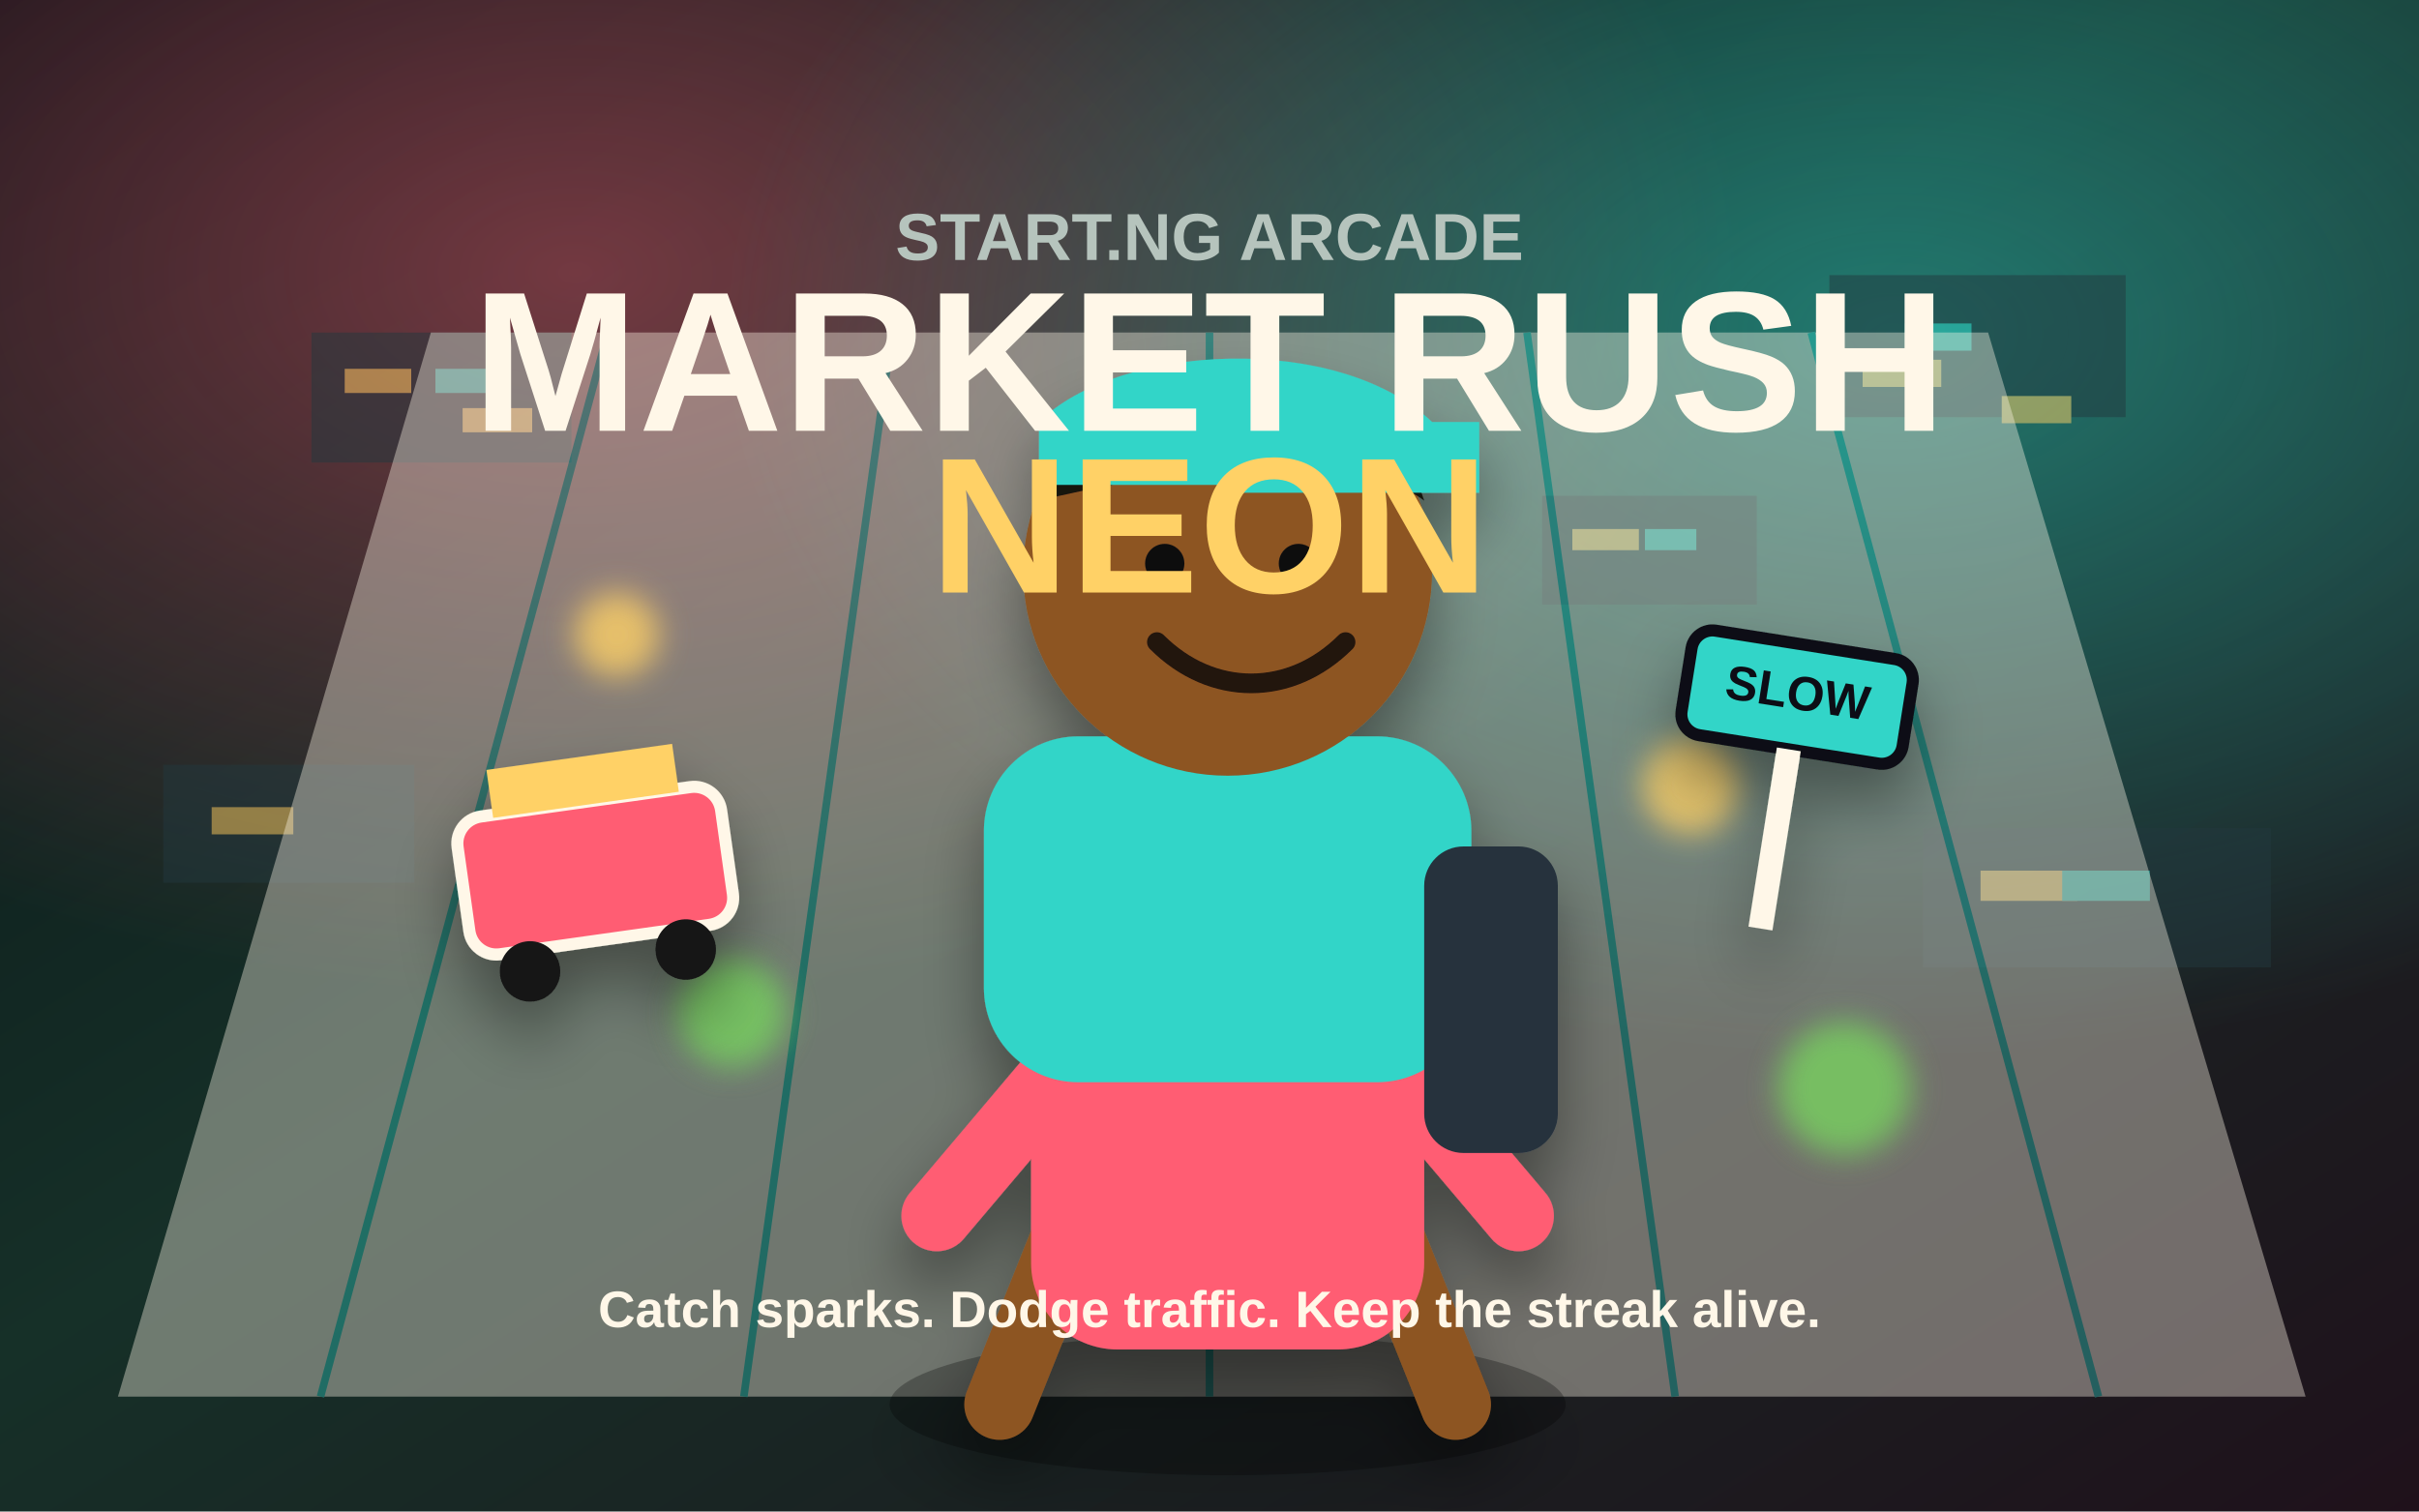
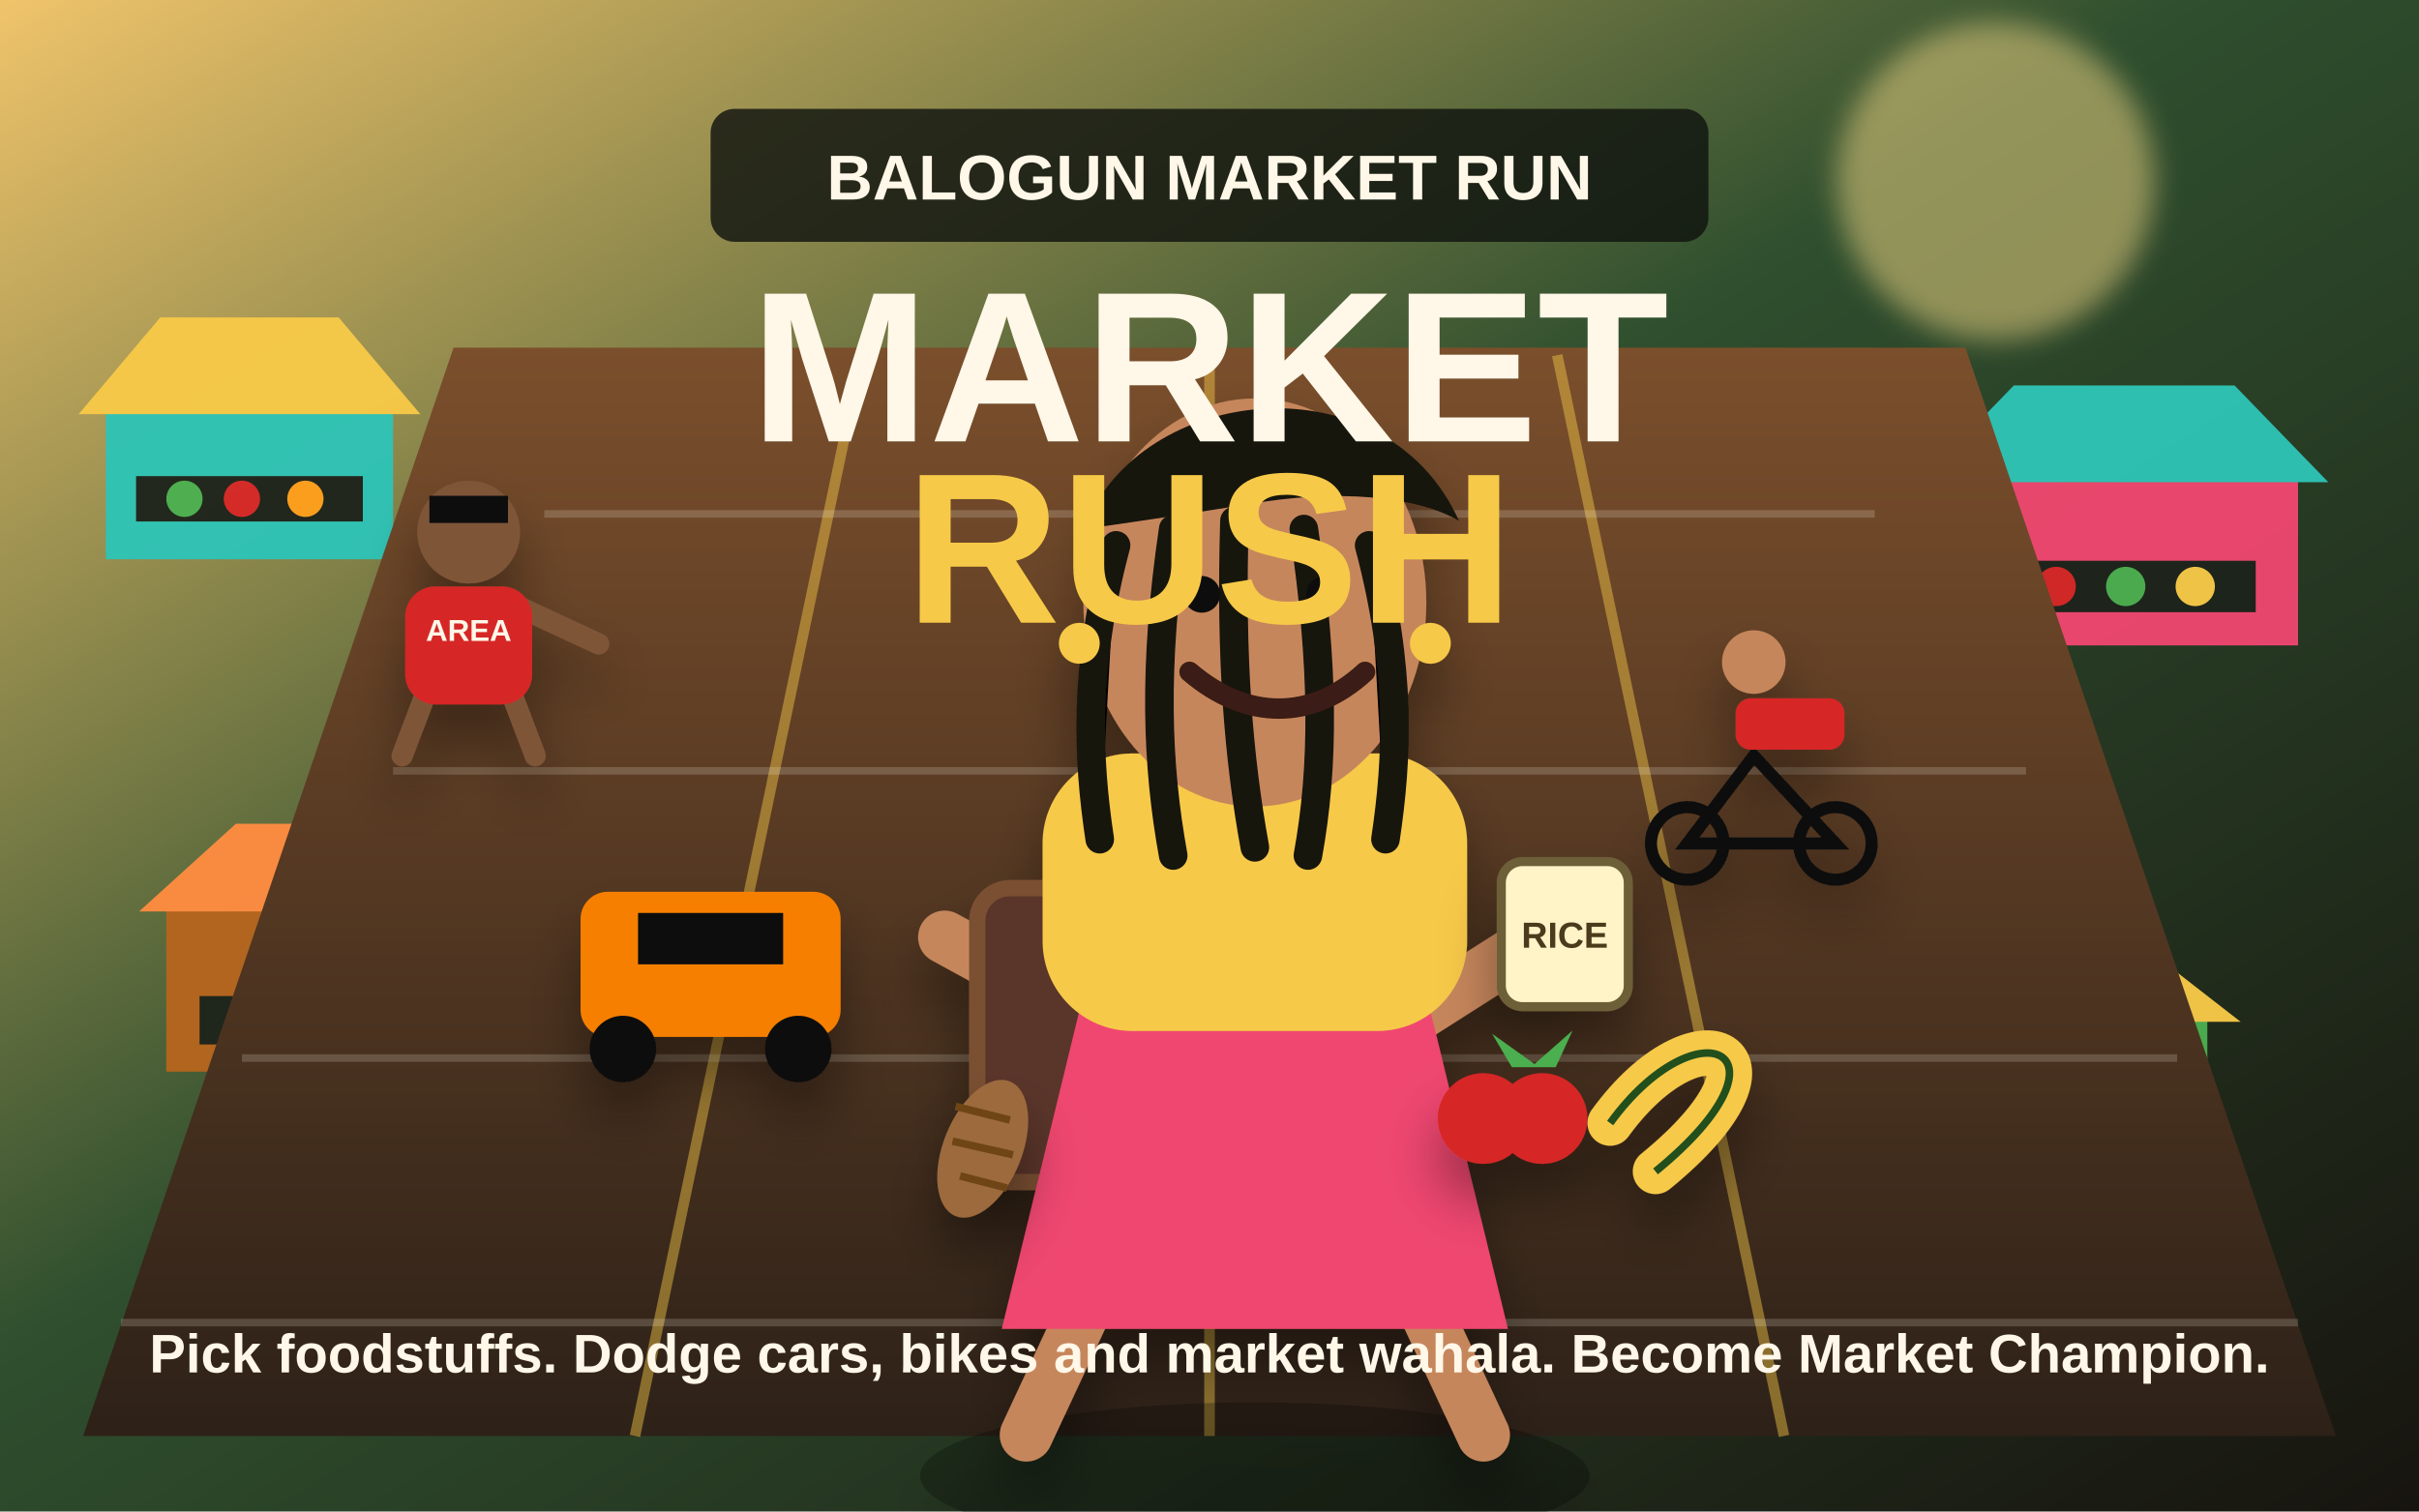
<svg xmlns="http://www.w3.org/2000/svg" width="1600" height="1000" viewBox="0 0 1600 1000">
  <defs>
-     <linearGradient id="bg" x1="0" x2="1" y1="0" y2="1">
-       <stop offset="0" stop-color="#071014" />
-       <stop offset="0.45" stop-color="#163028" />
-       <stop offset="1" stop-color="#1f111b" />
+     <linearGradient id="sky" x1="0" x2="1" y1="0" y2="1">
+       <stop offset="0" stop-color="#f0c46b" />
+       <stop offset="0.45" stop-color="#2f4f2e" />
+       <stop offset="1" stop-color="#17140f" />
    </linearGradient>
-     <radialGradient id="glowA" cx="24%" cy="18%" r="48%">
-       <stop offset="0" stop-color="#ff5d73" stop-opacity="0.42" />
-       <stop offset="1" stop-color="#ff5d73" stop-opacity="0" />
-     </radialGradient>
-     <radialGradient id="glowB" cx="78%" cy="22%" r="48%">
-       <stop offset="0" stop-color="#30d5c8" stop-opacity="0.45" />
-       <stop offset="1" stop-color="#30d5c8" stop-opacity="0" />
-     </radialGradient>
+     <linearGradient id="road" x1="0" x2="0" y1="0" y2="1">
+       <stop offset="0" stop-color="#7b4f2c" />
+       <stop offset="1" stop-color="#2d2118" />
+     </linearGradient>
+     <filter id="shadow" x="-30%" y="-30%" width="160%" height="160%">
+       <feDropShadow dx="0" dy="24" stdDeviation="18" flood-color="#000" flood-opacity="0.36" />
+     </filter>
    <filter id="soft" x="-30%" y="-30%" width="160%" height="160%">
-       <feGaussianBlur stdDeviation="10" />
-     </filter>
-     <filter id="shadow" x="-30%" y="-30%" width="160%" height="160%">
-       <feDropShadow dx="0" dy="24" stdDeviation="20" flood-color="#000" flood-opacity="0.38" />
+       <feGaussianBlur stdDeviation="9" />
    </filter>
  </defs>
-   <rect width="1600" height="1000" fill="url(#bg)" />
-   <rect width="1600" height="1000" fill="url(#glowA)" />
-   <rect width="1600" height="1000" fill="url(#glowB)" />
-   <g opacity="0.5">
-     <path d="M206 220h172v86H206zM1210 182h196v94h-196zM1020 328h142v72h-142zM108 506h166v78H108zM1272 548h230v92h-230z" fill="#22383e" />
-     <path d="M228 244h44v16h-44zm78 26h46v16h-46zm926-32h52v18h-52zm92 24h46v18h-46zm-284 88h44v14h-44zm-900 184h54v18h-54zm1170 42h64v20h-64z" fill="#ffd166" />
-     <path d="M288 244h36v16h-36zm972-30h44v18h-44zm-172 136h34v14h-34zm276 226h58v20h-58z" fill="#30d5c8" />
+   <rect width="1600" height="1000" fill="url(#sky)" />
+   <circle cx="1320" cy="120" r="105" fill="#ffe08a" opacity="0.48" filter="url(#soft)" />
+   <g opacity="0.96">
+     <g transform="translate(70 210)">
+       <rect x="0" y="60" width="190" height="100" fill="#2ec4b6" />
+       <path d="M-18 64 36 0h118l54 64z" fill="#f7c948" />
+       <rect x="20" y="105" width="150" height="30" fill="#1d231b" />
+       <circle cx="52" cy="120" r="12" fill="#4caf50" />
+       <circle cx="90" cy="120" r="12" fill="#d62828" />
+       <circle cx="132" cy="120" r="12" fill="#ff9f1c" />
+     </g>
+     <g transform="translate(1290 255)">
+       <rect x="0" y="60" width="230" height="112" fill="#ef476f" />
+       <path d="M-20 64 42 0h146l62 64z" fill="#2ec4b6" />
+       <rect x="28" y="116" width="174" height="34" fill="#1d231b" />
+       <circle cx="70" cy="133" r="13" fill="#d62828" />
+       <circle cx="116" cy="133" r="13" fill="#4caf50" />
+       <circle cx="162" cy="133" r="13" fill="#f7c948" />
+     </g>
+     <g transform="translate(110 545)">
+       <rect x="0" y="54" width="220" height="110" fill="#b5651d" />
+       <path d="M-18 58 46 0h128l64 58z" fill="#ff8c42" />
+       <rect x="22" y="114" width="176" height="32" fill="#1d231b" />
+     </g>
+     <g transform="translate(1215 620)">
+       <rect x="0" y="52" width="245" height="118" fill="#4caf50" />
+       <path d="M-22 56 50 0h145l72 56z" fill="#f7c948" />
+       <rect x="28" y="118" width="190" height="34" fill="#1d231b" />
+     </g>
  </g>
-   <g opacity="0.38">
-     <path d="M285 220h1030l210 704H78z" fill="#fff7e8" />
-     <path d="M342 260h916M276 420h1050M210 600h1185M142 790h1328" stroke="#fff7e8" stroke-width="4" />
-     <path d="M402 220 212 924M590 220 492 924M800 220v704M1010 220l98 704M1198 220l190 704" stroke="#30d5c8" stroke-width="5" />
-   </g>
-   <g filter="url(#soft)" opacity="0.78">
-     <circle cx="1220" cy="720" r="44" fill="#78d45e" />
-     <circle cx="1118" cy="520" r="32" fill="#ffd166" />
-     <circle cx="484" cy="670" r="36" fill="#78d45e" />
-     <circle cx="408" cy="420" r="28" fill="#ffd166" />
-   </g>
+   <path d="M300 230h1000l245 720H55z" fill="url(#road)" />
+   <path d="M800 235v715M570 235 420 950M1030 235l150 715" stroke="#f7c948" stroke-width="7" opacity="0.45" />
+   <path d="M360 340h880M260 510h1080M160 700h1280M80 875h1440" stroke="#fff7e8" stroke-width="5" opacity="0.18" />
  <g filter="url(#shadow)">
-     <g transform="translate(812 586) scale(2.6)">
-       <ellipse cx="0" cy="132" rx="86" ry="18" fill="#000" opacity="0.28" />
-       <path d="M-34 72-58 132M34 72 58 132" stroke="#8d5524" stroke-width="18" stroke-linecap="round" />
-       <path d="M-30 32-74 84M30 32 74 84" stroke="#ff5d73" stroke-width="18" stroke-linecap="round" />
-       <rect x="-50" y="26" width="100" height="92" rx="22" fill="#ff5d73" />
-       <rect x="-62" y="-38" width="124" height="88" rx="24" fill="#30d5c8" />
-       <rect x="50" y="-10" width="34" height="78" rx="10" fill="#26333d" />
-       <circle cx="0" cy="-80" r="52" fill="#8d5524" />
-       <path d="M-48-98c12-42 84-44 98 0 0 0-17-13-39-10-31 3-59 10-59 10z" fill="#17120f" />
-       <path d="M-42-104c8-14 30-24 52-22 16 2 30 8 40 20 0 0-24-7-48-4-24 2-44 6-44 6z" fill="#17120f" />
-       <path d="M-48-118c20-20 76-23 100 0v16H-48z" fill="#30d5c8" />
-       <path d="M0-118h64v18H0z" fill="#30d5c8" />
-       <circle cx="-16" cy="-82" r="5" fill="#111" />
-       <circle cx="18" cy="-82" r="5" fill="#111" />
-       <path d="M-18-62c14 14 34 14 48 0" fill="none" stroke="#23140e" stroke-width="5" stroke-linecap="round" />
+     <g transform="translate(830 620) scale(2.7)">
+       <ellipse cx="0" cy="132" rx="82" ry="18" fill="#000" opacity="0.25" />
+       <path d="M-28 62-56 122M28 62 56 122M-32 24-76 0M32 24 76-4" stroke="#c6865b" stroke-width="13" stroke-linecap="round" />
+       <rect x="-68" y="-12" width="32" height="72" rx="8" fill="#5a352a" stroke="#7a4f33" stroke-width="4" />
+       <path d="M-42 14h84l20 82h-124z" fill="#ef476f" />
+       <rect x="-52" y="-45" width="104" height="68" rx="22" fill="#f7c948" />
+       <ellipse cx="0" cy="-82" rx="42" ry="50" fill="#c6865b" />
+       <path d="M-42-100c14-36 74-42 92-2-10-6-30-8-52-4-25 4-40 6-40 6z" fill="#17120f" />
+       <g stroke="#17120f" stroke-width="7" stroke-linecap="round">
+         <path d="M-34-96c-8 30-7 52-4 72" />
+         <path d="M-20-100c-5 34-4 58 0 80" />
+         <path d="M-5-102c-1 34 1 58 5 80" />
+         <path d="M12-100c5 34 5 58 1 80" />
+         <path d="M28-96c8 30 7 52 4 72" />
+       </g>
+       <circle cx="-13" cy="-84" r="4.5" fill="#111" />
+       <circle cx="17" cy="-84" r="4.5" fill="#111" />
+       <path d="M-16-65c14 12 30 12 43 0" fill="none" stroke="#3b1c13" stroke-width="5" stroke-linecap="round" />
+       <circle cx="-43" cy="-72" r="5" fill="#f7c948" />
+       <circle cx="43" cy="-72" r="5" fill="#f7c948" />
    </g>
  </g>
  <g filter="url(#shadow)">
-     <g transform="translate(394 578) rotate(-8)">
-       <rect x="-88" y="-48" width="176" height="92" rx="18" fill="#ff5d73" stroke="#fff7e8" stroke-width="8" />
-       <rect x="-62" y="-78" width="124" height="32" fill="#ffd166" />
-       <circle cx="-52" cy="58" r="20" fill="#151515" />
-       <circle cx="52" cy="58" r="20" fill="#151515" />
+     <g transform="translate(470 640)">
+       <rect x="-86" y="-50" width="172" height="96" rx="18" fill="#f77f00" />
+       <rect x="-48" y="-36" width="96" height="34" fill="#111" />
+       <circle cx="-58" cy="54" r="22" fill="#111" />
+       <circle cx="58" cy="54" r="22" fill="#111" />
    </g>
-     <g transform="translate(1186 478) rotate(9)">
-       <rect x="-74" y="-52" width="148" height="70" rx="14" fill="#30d5c8" stroke="#0b1114" stroke-width="8" />
-       <rect x="-8" y="18" width="16" height="120" fill="#fff7e8" />
-       <text x="0" y="-9" text-anchor="middle" font-family="Arial, sans-serif" font-size="32" font-weight="900" fill="#0b1114">SLOW</text>
+     <g transform="translate(1160 510)">
+       <circle cx="-44" cy="48" r="24" fill="none" stroke="#111" stroke-width="8" />
+       <circle cx="54" cy="48" r="24" fill="none" stroke="#111" stroke-width="8" />
+       <path d="M-44 48 0-10 54 48H0z" fill="none" stroke="#111" stroke-width="8" />
+       <rect x="-12" y="-48" width="72" height="34" rx="10" fill="#d62828" />
+       <circle cx="0" cy="-72" r="21" fill="#c6865b" />
+     </g>
+     <g transform="translate(310 430)">
+       <path d="M-22 12-44 70M22 12 44 70M30-30 86-4" stroke="#7f5539" stroke-width="14" stroke-linecap="round" />
+       <rect x="-42" y="-42" width="84" height="78" rx="20" fill="#d62828" />
+       <circle cx="0" cy="-78" r="34" fill="#7f5539" />
+       <rect x="-26" y="-102" width="52" height="18" fill="#111" />
+       <text x="0" y="-6" text-anchor="middle" font-family="Arial, sans-serif" font-size="20" font-weight="900" fill="#fff7e8">AREA</text>
+     </g>
+   </g>
+   <g filter="url(#shadow)">
+     <g transform="translate(1015 740)">
+       <circle cx="-34" cy="0" r="30" fill="#d62828" />
+       <circle cx="5" cy="0" r="30" fill="#d62828" />
+       <path d="M-15-34-28-56 0-36 25-58 14-34z" fill="#4caf50" />
+     </g>
+     <g transform="translate(1115 735)">
+       <path d="M-50 8c58-80 128-48 30 32" fill="none" stroke="#f7c948" stroke-width="30" stroke-linecap="round" />
+       <path d="M-50 8c58-80 128-48 30 32" fill="none" stroke="#244f1f" stroke-width="5" />
+     </g>
+     <g transform="translate(1035 618)">
+       <rect x="-42" y="-48" width="84" height="96" rx="14" fill="#fff4c7" stroke="#6d5f39" stroke-width="6" />
+       <text x="0" y="9" text-anchor="middle" font-family="Arial, sans-serif" font-size="24" font-weight="900" fill="#4b3b1f">RICE</text>
+     </g>
+     <g transform="translate(650 760)">
+       <ellipse cx="0" cy="0" rx="26" ry="48" fill="#9c6b3d" transform="rotate(22)" />
+       <path d="M-20-5 20 4M-15 18 16 26M-18-28 18-19" stroke="#6f4518" stroke-width="5" />
    </g>
  </g>
  <g>
-     <text x="800" y="172" text-anchor="middle" font-family="Arial, sans-serif" font-size="44" font-weight="900" fill="#b6c4bd">START.NG ARCADE</text>
-     <text x="800" y="285" text-anchor="middle" font-family="Arial Black, Arial, sans-serif" font-size="132" font-weight="900" fill="#fff7e8">MARKET RUSH</text>
-     <text x="800" y="392" text-anchor="middle" font-family="Arial Black, Arial, sans-serif" font-size="128" font-weight="900" fill="#ffd166">NEON</text>
-     <text x="800" y="878" text-anchor="middle" font-family="Arial, sans-serif" font-size="34" font-weight="800" fill="#fff7e8">Catch sparks. Dodge traffic. Keep the streak alive.</text>
+     <rect x="470" y="72" width="660" height="88" rx="16" fill="rgba(16,20,15,0.82)" />
+     <text x="800" y="132" text-anchor="middle" font-family="Arial, sans-serif" font-size="42" font-weight="900" fill="#fff7e8">BALOGUN MARKET RUN</text>
+     <text x="800" y="292" text-anchor="middle" font-family="Arial Black, Arial, sans-serif" font-size="142" font-weight="900" fill="#fff7e8">MARKET</text>
+     <text x="800" y="412" text-anchor="middle" font-family="Arial Black, Arial, sans-serif" font-size="142" font-weight="900" fill="#f7c948">RUSH</text>
+     <text x="800" y="908" text-anchor="middle" font-family="Arial, sans-serif" font-size="36" font-weight="800" fill="#fff7e8">Pick foodstuffs. Dodge cars, bikes and market wahala. Become Market Champion.</text>
  </g>
</svg>
